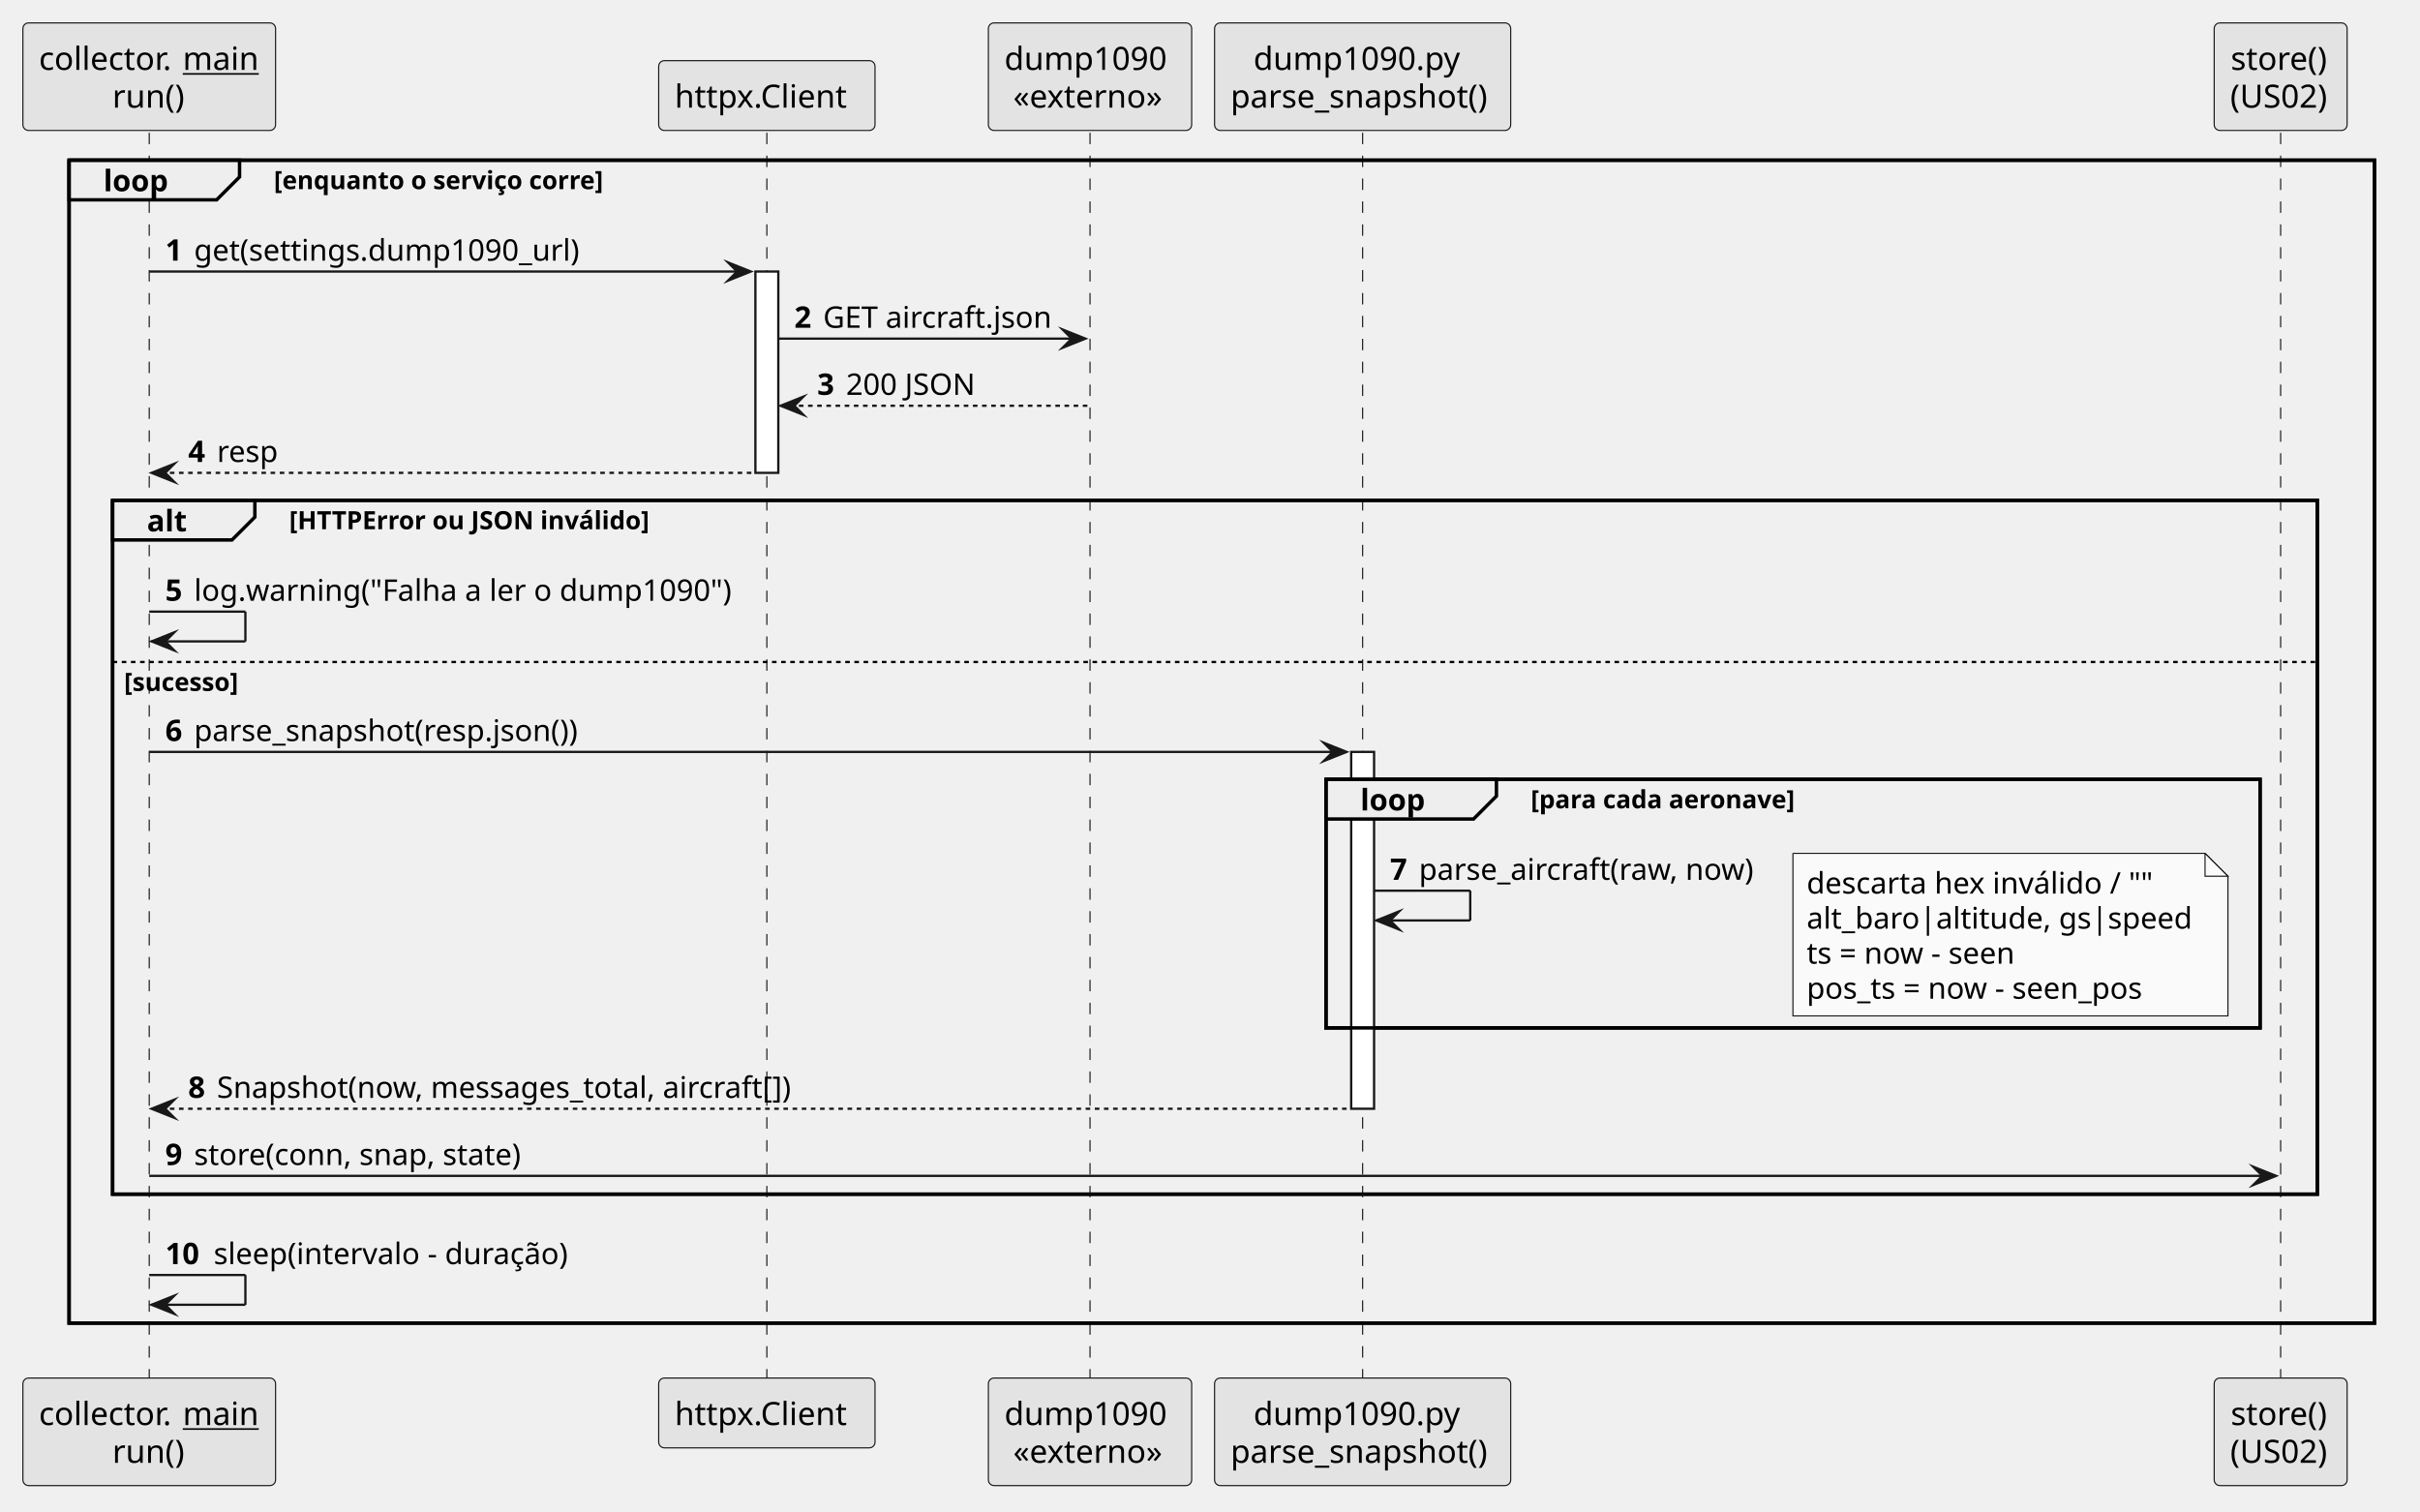
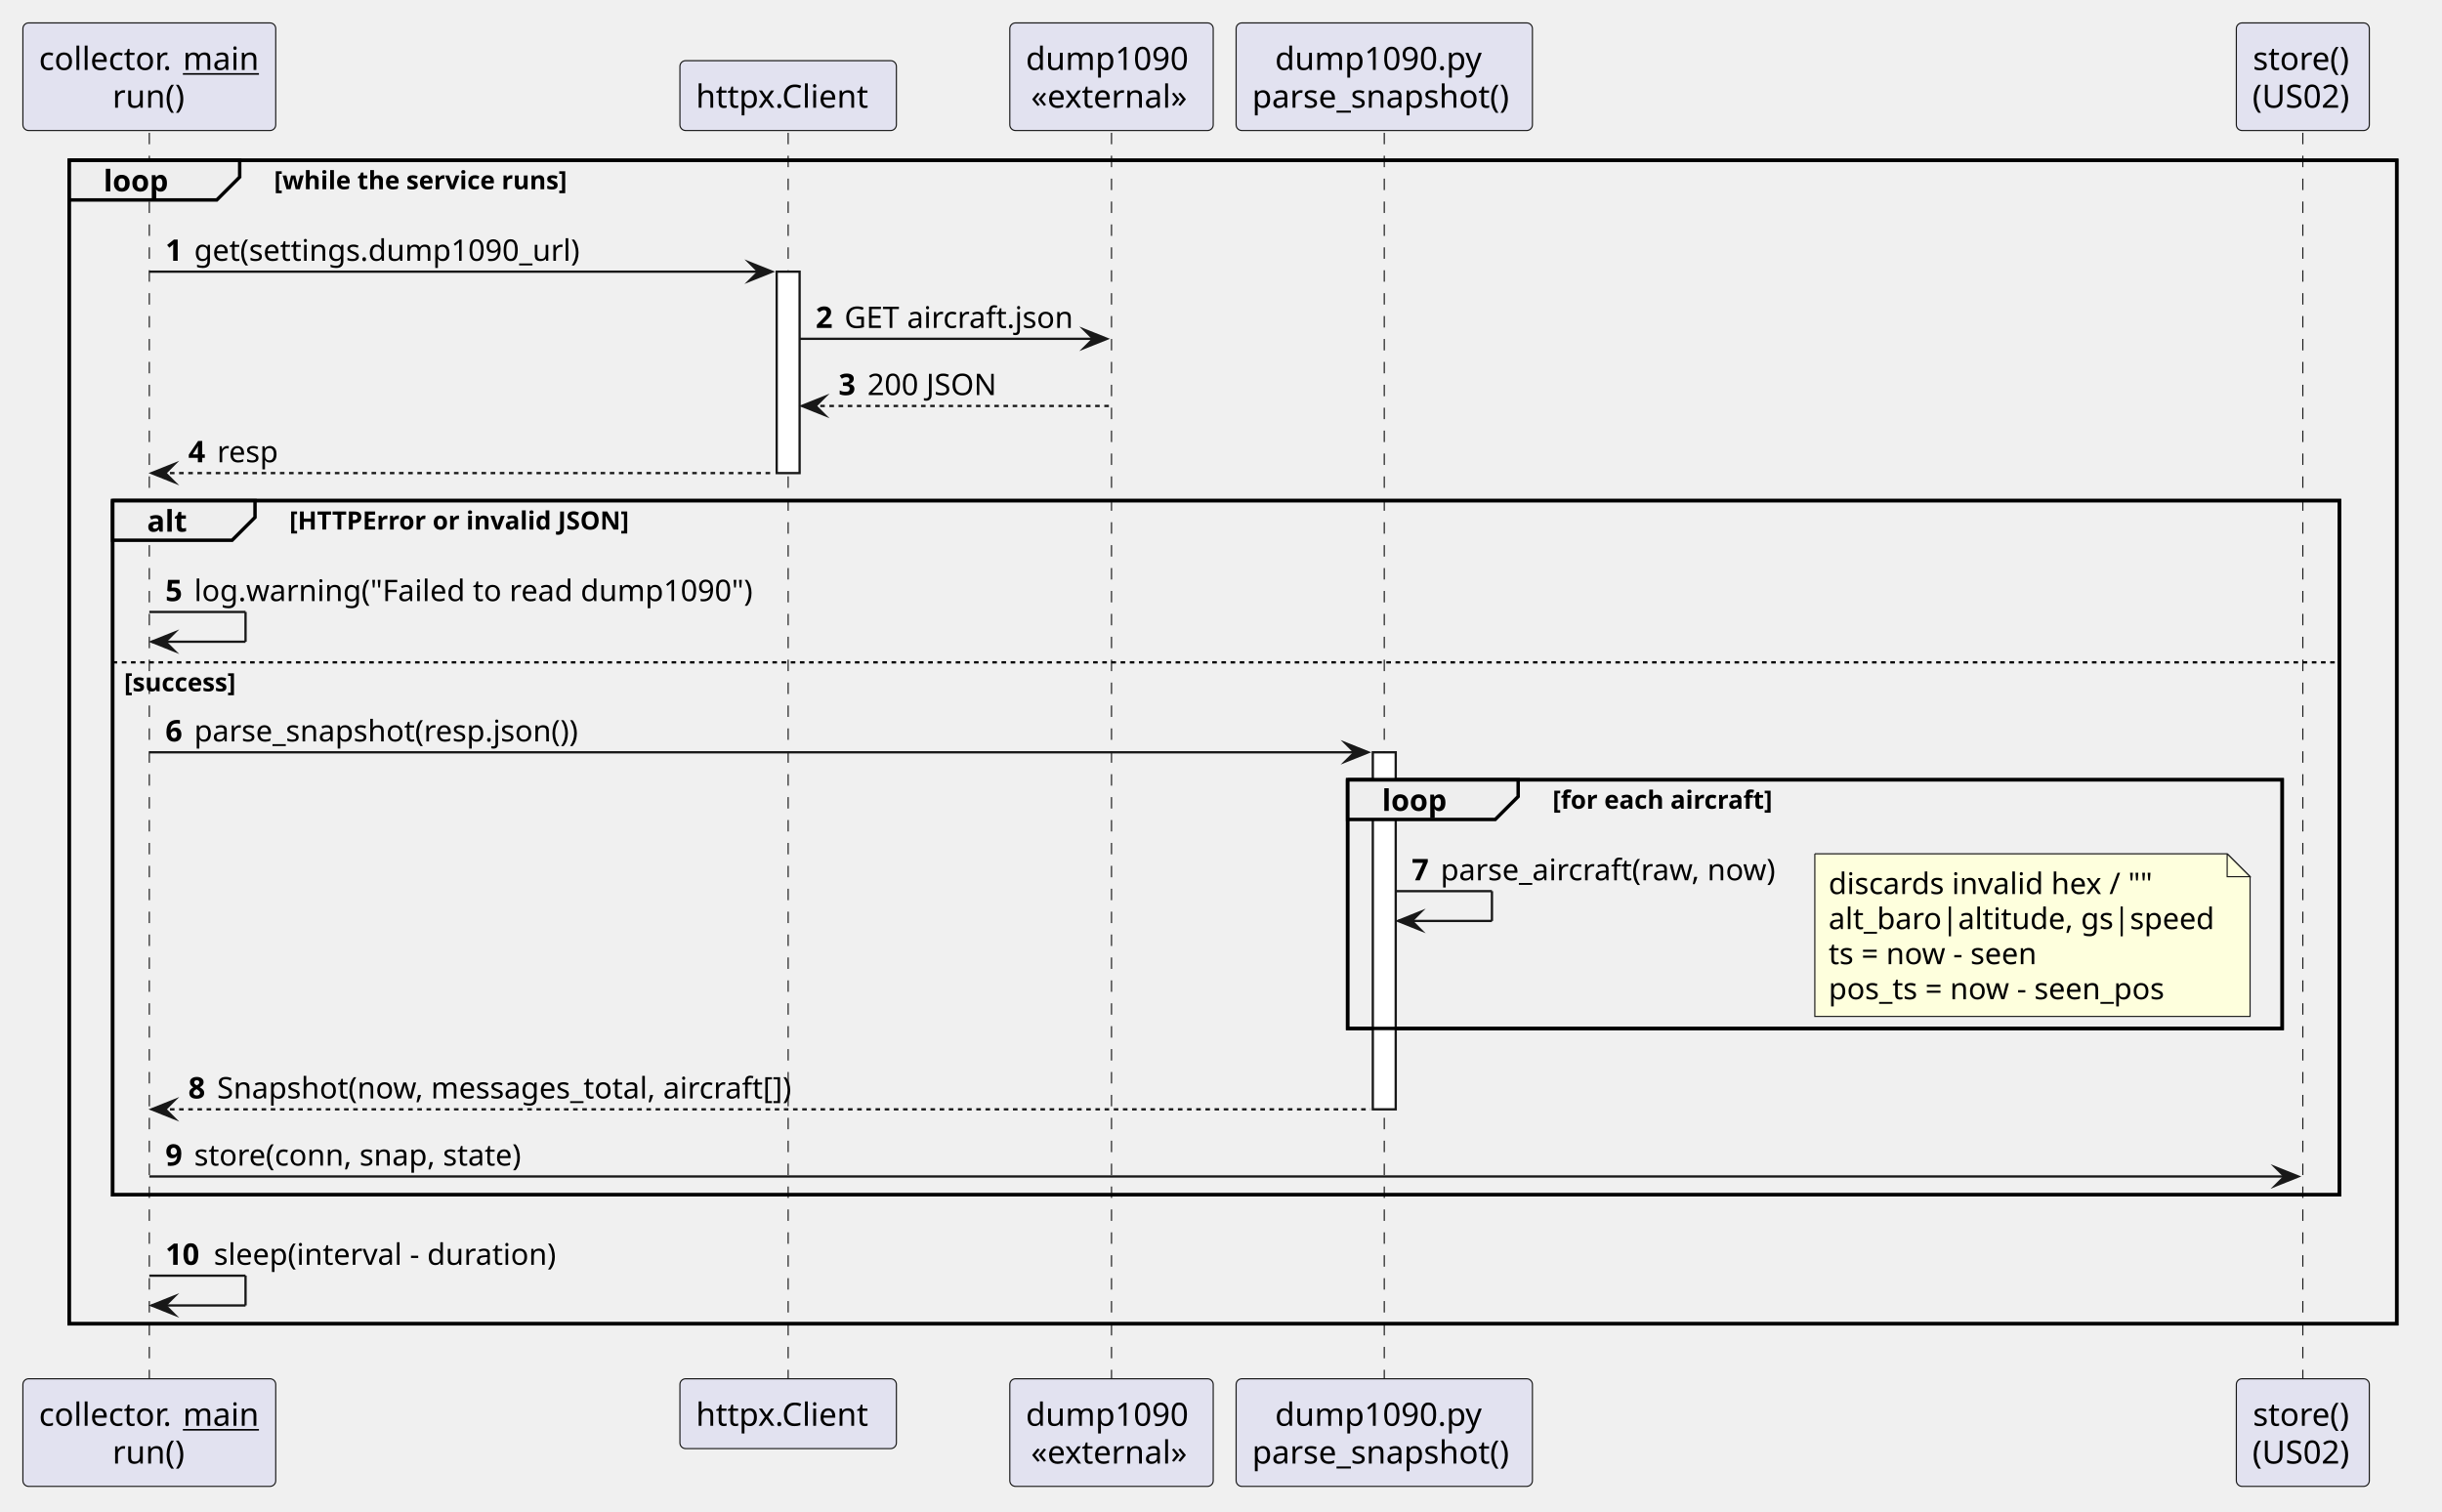
- <svg xmlns="http://www.w3.org/2000/svg" version="1.1" data-diagram-type="SEQUENCE" style="width:1057px;height:660px;background:#FFFFFF;" width="1057px" height="660px" viewBox="0 0 1057 660" zoomAndPan="magnify" preserveAspectRatio="none" contentStyleType="text/css">
+ <svg xmlns="http://www.w3.org/2000/svg" version="1.1" data-diagram-type="SEQUENCE" style="width:1066px;height:660px;background:#FFFFFF;" width="1066px" height="660px" viewBox="0 0 1066 660" zoomAndPan="magnify" preserveAspectRatio="none" contentStyleType="text/css">
  <defs />
  <g font-family="sans-serif" lengthAdjust="spacing">
-     <rect x="30.183" y="69.977" width="1006.955" height="507.924" fill="none" style="stroke:#000;stroke-width:1.5;" />
-     <rect x="49.183" y="218.529" width="962.955" height="303.061" fill="none" style="stroke:#000;stroke-width:1.5;" />
-     <rect x="579.165" y="340.416" width="407.974" height="108.553" fill="none" style="stroke:#000;stroke-width:1.5;" />
-     <g class="participant-lifeline" data-qualified-name="Run" data-entity-uid="part1" id="part1-lifeline" data-source-line="3">
+     <rect x="30.183" y="69.977" width="1016.064" height="507.924" fill="none" style="stroke:#000;stroke-width:1.5;" />
+     <rect x="49.183" y="218.529" width="972.064" height="303.061" fill="none" style="stroke:#000;stroke-width:1.5;" />
+     <rect x="588.273" y="340.416" width="407.974" height="108.553" fill="none" style="stroke:#000;stroke-width:1.5;" />
+     <g class="participant-lifeline" data-qualified-name="Run" data-entity-uid="part1" id="part1-lifeline" data-source-line="2">
      <g>
        <rect x="61.683" y="57.977" width="8" height="543.924" fill="#000" fill-opacity="0" />
        <line x1="65.183" y1="57.977" x2="65.183" y2="601.9" style="stroke:#181818;stroke-width:0.5;stroke-dasharray:5,5;" />
      </g>
    </g>
-     <g class="participant-lifeline" data-qualified-name="Http" data-entity-uid="part2" id="part2-lifeline" data-source-line="4">
+     <g class="participant-lifeline" data-qualified-name="Http" data-entity-uid="part2" id="part2-lifeline" data-source-line="3">
      <g>
-         <rect x="331.444" y="57.977" width="8" height="543.924" fill="#000" fill-opacity="0" />
-         <line x1="334.944" y1="57.977" x2="334.944" y2="601.9" style="stroke:#181818;stroke-width:0.5;stroke-dasharray:5,5;" />
+         <rect x="340.553" y="57.977" width="8" height="543.924" fill="#000" fill-opacity="0" />
+         <line x1="344.053" y1="57.977" x2="344.053" y2="601.9" style="stroke:#181818;stroke-width:0.5;stroke-dasharray:5,5;" />
      </g>
    </g>
    <g>
-       <rect x="329.944" y="118.598" width="10" height="87.932" fill="#FFF" style="stroke:#181818;stroke-width:1;" />
+       <rect x="339.053" y="118.598" width="10" height="87.932" fill="#FFF" style="stroke:#181818;stroke-width:1;" />
    </g>
-     <g class="participant-lifeline" data-qualified-name="D" data-entity-uid="part3" id="part3-lifeline" data-source-line="5">
+     <g class="participant-lifeline" data-qualified-name="D" data-entity-uid="part3" id="part3-lifeline" data-source-line="4">
      <g>
-         <rect x="472.597" y="57.977" width="8" height="543.924" fill="#000" fill-opacity="0" />
-         <line x1="476.097" y1="57.977" x2="476.097" y2="601.9" style="stroke:#181818;stroke-width:0.5;stroke-dasharray:5,5;" />
+         <rect x="481.706" y="57.977" width="8" height="543.924" fill="#000" fill-opacity="0" />
+         <line x1="485.206" y1="57.977" x2="485.206" y2="601.9" style="stroke:#181818;stroke-width:0.5;stroke-dasharray:5,5;" />
      </g>
    </g>
-     <g class="participant-lifeline" data-qualified-name="Parser" data-entity-uid="part4" id="part4-lifeline" data-source-line="6">
+     <g class="participant-lifeline" data-qualified-name="Parser" data-entity-uid="part4" id="part4-lifeline" data-source-line="5">
      <g>
-         <rect x="591.665" y="57.977" width="8" height="543.924" fill="#000" fill-opacity="0" />
-         <line x1="595.165" y1="57.977" x2="595.165" y2="601.9" style="stroke:#181818;stroke-width:0.5;stroke-dasharray:5,5;" />
+         <rect x="600.773" y="57.977" width="8" height="543.924" fill="#000" fill-opacity="0" />
+         <line x1="604.273" y1="57.977" x2="604.273" y2="601.9" style="stroke:#181818;stroke-width:0.5;stroke-dasharray:5,5;" />
      </g>
    </g>
    <g>
-       <rect x="590.165" y="328.416" width="10" height="155.863" fill="#FFF" style="stroke:#181818;stroke-width:1;" />
+       <rect x="599.273" y="328.416" width="10" height="155.863" fill="#FFF" style="stroke:#181818;stroke-width:1;" />
    </g>
-     <g class="participant-lifeline" data-qualified-name="Store" data-entity-uid="part5" id="part5-lifeline" data-source-line="7">
+     <g class="participant-lifeline" data-qualified-name="Store" data-entity-uid="part5" id="part5-lifeline" data-source-line="6">
      <g>
-         <rect x="992.638" y="57.977" width="8" height="543.924" fill="#000" fill-opacity="0" />
-         <line x1="996.138" y1="57.977" x2="996.138" y2="601.9" style="stroke:#181818;stroke-width:0.5;stroke-dasharray:5,5;" />
+         <rect x="1001.747" y="57.977" width="8" height="543.924" fill="#000" fill-opacity="0" />
+         <line x1="1005.247" y1="57.977" x2="1005.247" y2="601.9" style="stroke:#181818;stroke-width:0.5;stroke-dasharray:5,5;" />
      </g>
    </g>
-     <g class="participant participant-head" data-qualified-name="Run" data-entity-uid="part1" id="part1-head" data-source-line="3">
-       <rect x="10" y="10" width="110.366" height="46.977" fill="#E3E3E3" style="stroke:#181818;stroke-width:0.5;" rx="2.5" ry="2.5" />
+     <g class="participant participant-head" data-qualified-name="Run" data-entity-uid="part1" id="part1-head" data-source-line="2">
+       <rect x="10" y="10" width="110.366" height="46.977" fill="#E2E2F0" style="stroke:#181818;stroke-width:0.5;" rx="2.5" ry="2.5" />
      <text x="17" y="30.535" fill="#000" font-size="14" textLength="62.829">collector.</text>
      <text x="79.829" y="30.535" fill="#000" font-size="14" textLength="33.537" text-decoration="underline">main</text>
      <text x="49.078" y="47.023" fill="#000" font-size="14" textLength="32.211">run()</text>
    </g>
-     <g class="participant participant-head" data-qualified-name="Http" data-entity-uid="part2" id="part2-head" data-source-line="4">
-       <rect x="287.697" y="26.488" width="94.493" height="30.488" fill="#E3E3E3" style="stroke:#181818;stroke-width:0.5;" rx="2.5" ry="2.5" />
-       <text x="294.697" y="47.023" fill="#000" font-size="14" textLength="80.493">httpx.Client</text>
+     <g class="participant participant-head" data-qualified-name="Http" data-entity-uid="part2" id="part2-head" data-source-line="3">
+       <rect x="296.806" y="26.488" width="94.493" height="30.488" fill="#E2E2F0" style="stroke:#181818;stroke-width:0.5;" rx="2.5" ry="2.5" />
+       <text x="303.806" y="47.023" fill="#000" font-size="14" textLength="80.493">httpx.Client</text>
    </g>
-     <g class="participant participant-head" data-qualified-name="D" data-entity-uid="part3" id="part3-head" data-source-line="5">
-       <rect x="431.701" y="10" width="88.792" height="46.977" fill="#E3E3E3" style="stroke:#181818;stroke-width:0.5;" rx="2.5" ry="2.5" />
-       <text x="438.701" y="30.535" fill="#000" font-size="14" textLength="74.792">dump1090</text>
-       <text x="442.543" y="47.023" fill="#000" font-size="14" textLength="67.108">«externo»</text>
+     <g class="participant participant-head" data-qualified-name="D" data-entity-uid="part3" id="part3-head" data-source-line="4">
+       <rect x="440.81" y="10" width="88.792" height="46.977" fill="#E2E2F0" style="stroke:#181818;stroke-width:0.5;" rx="2.5" ry="2.5" />
+       <text x="447.81" y="30.535" fill="#000" font-size="14" textLength="74.792">dump1090</text>
+       <text x="450.063" y="47.023" fill="#000" font-size="14" textLength="70.287">«external»</text>
    </g>
-     <g class="participant participant-head" data-qualified-name="Parser" data-entity-uid="part4" id="part4-head" data-source-line="6">
-       <rect x="530.493" y="10" width="129.343" height="46.977" fill="#E3E3E3" style="stroke:#181818;stroke-width:0.5;" rx="2.5" ry="2.5" />
-       <text x="547.491" y="30.535" fill="#000" font-size="14" textLength="95.348">dump1090.py</text>
-       <text x="537.493" y="47.023" fill="#000" font-size="14" textLength="115.343">parse_snapshot()</text>
+     <g class="participant participant-head" data-qualified-name="Parser" data-entity-uid="part4" id="part4-head" data-source-line="5">
+       <rect x="539.602" y="10" width="129.343" height="46.977" fill="#E2E2F0" style="stroke:#181818;stroke-width:0.5;" rx="2.5" ry="2.5" />
+       <text x="556.6" y="30.535" fill="#000" font-size="14" textLength="95.348">dump1090.py</text>
+       <text x="546.602" y="47.023" fill="#000" font-size="14" textLength="115.343">parse_snapshot()</text>
    </g>
-     <g class="participant participant-head" data-qualified-name="Store" data-entity-uid="part5" id="part5-head" data-source-line="7">
-       <rect x="967.113" y="10" width="58.051" height="46.977" fill="#E3E3E3" style="stroke:#181818;stroke-width:0.5;" rx="2.5" ry="2.5" />
-       <text x="974.335" y="30.535" fill="#000" font-size="14" textLength="43.606">store()</text>
-       <text x="974.113" y="47.023" fill="#000" font-size="14" textLength="44.051">(US02)</text>
+     <g class="participant participant-head" data-qualified-name="Store" data-entity-uid="part5" id="part5-head" data-source-line="6">
+       <rect x="976.222" y="10" width="58.051" height="46.977" fill="#E2E2F0" style="stroke:#181818;stroke-width:0.5;" rx="2.5" ry="2.5" />
+       <text x="983.444" y="30.535" fill="#000" font-size="14" textLength="43.606">store()</text>
+       <text x="983.222" y="47.023" fill="#000" font-size="14" textLength="44.051">(US02)</text>
    </g>
-     <g class="participant participant-tail" data-qualified-name="Run" data-entity-uid="part1" id="part1-tail" data-source-line="3">
-       <rect x="10" y="601.9" width="110.366" height="46.977" fill="#E3E3E3" style="stroke:#181818;stroke-width:0.5;" rx="2.5" ry="2.5" />
+     <g class="participant participant-tail" data-qualified-name="Run" data-entity-uid="part1" id="part1-tail" data-source-line="2">
+       <rect x="10" y="601.9" width="110.366" height="46.977" fill="#E2E2F0" style="stroke:#181818;stroke-width:0.5;" rx="2.5" ry="2.5" />
      <text x="17" y="622.436" fill="#000" font-size="14" textLength="62.829">collector.</text>
      <text x="79.829" y="622.436" fill="#000" font-size="14" textLength="33.537" text-decoration="underline">main</text>
      <text x="49.078" y="638.924" fill="#000" font-size="14" textLength="32.211">run()</text>
    </g>
-     <g class="participant participant-tail" data-qualified-name="Http" data-entity-uid="part2" id="part2-tail" data-source-line="4">
-       <rect x="287.697" y="601.9" width="94.493" height="30.488" fill="#E3E3E3" style="stroke:#181818;stroke-width:0.5;" rx="2.5" ry="2.5" />
-       <text x="294.697" y="622.436" fill="#000" font-size="14" textLength="80.493">httpx.Client</text>
+     <g class="participant participant-tail" data-qualified-name="Http" data-entity-uid="part2" id="part2-tail" data-source-line="3">
+       <rect x="296.806" y="601.9" width="94.493" height="30.488" fill="#E2E2F0" style="stroke:#181818;stroke-width:0.5;" rx="2.5" ry="2.5" />
+       <text x="303.806" y="622.436" fill="#000" font-size="14" textLength="80.493">httpx.Client</text>
    </g>
-     <g class="participant participant-tail" data-qualified-name="D" data-entity-uid="part3" id="part3-tail" data-source-line="5">
-       <rect x="431.701" y="601.9" width="88.792" height="46.977" fill="#E3E3E3" style="stroke:#181818;stroke-width:0.5;" rx="2.5" ry="2.5" />
-       <text x="438.701" y="622.436" fill="#000" font-size="14" textLength="74.792">dump1090</text>
-       <text x="442.543" y="638.924" fill="#000" font-size="14" textLength="67.108">«externo»</text>
+     <g class="participant participant-tail" data-qualified-name="D" data-entity-uid="part3" id="part3-tail" data-source-line="4">
+       <rect x="440.81" y="601.9" width="88.792" height="46.977" fill="#E2E2F0" style="stroke:#181818;stroke-width:0.5;" rx="2.5" ry="2.5" />
+       <text x="447.81" y="622.436" fill="#000" font-size="14" textLength="74.792">dump1090</text>
+       <text x="450.063" y="638.924" fill="#000" font-size="14" textLength="70.287">«external»</text>
    </g>
-     <g class="participant participant-tail" data-qualified-name="Parser" data-entity-uid="part4" id="part4-tail" data-source-line="6">
-       <rect x="530.493" y="601.9" width="129.343" height="46.977" fill="#E3E3E3" style="stroke:#181818;stroke-width:0.5;" rx="2.5" ry="2.5" />
-       <text x="547.491" y="622.436" fill="#000" font-size="14" textLength="95.348">dump1090.py</text>
-       <text x="537.493" y="638.924" fill="#000" font-size="14" textLength="115.343">parse_snapshot()</text>
+     <g class="participant participant-tail" data-qualified-name="Parser" data-entity-uid="part4" id="part4-tail" data-source-line="5">
+       <rect x="539.602" y="601.9" width="129.343" height="46.977" fill="#E2E2F0" style="stroke:#181818;stroke-width:0.5;" rx="2.5" ry="2.5" />
+       <text x="556.6" y="622.436" fill="#000" font-size="14" textLength="95.348">dump1090.py</text>
+       <text x="546.602" y="638.924" fill="#000" font-size="14" textLength="115.343">parse_snapshot()</text>
    </g>
-     <g class="participant participant-tail" data-qualified-name="Store" data-entity-uid="part5" id="part5-tail" data-source-line="7">
-       <rect x="967.113" y="601.9" width="58.051" height="46.977" fill="#E3E3E3" style="stroke:#181818;stroke-width:0.5;" rx="2.5" ry="2.5" />
-       <text x="974.335" y="622.436" fill="#000" font-size="14" textLength="43.606">store()</text>
-       <text x="974.113" y="638.924" fill="#000" font-size="14" textLength="44.051">(US02)</text>
+     <g class="participant participant-tail" data-qualified-name="Store" data-entity-uid="part5" id="part5-tail" data-source-line="6">
+       <rect x="976.222" y="601.9" width="58.051" height="46.977" fill="#E2E2F0" style="stroke:#181818;stroke-width:0.5;" rx="2.5" ry="2.5" />
+       <text x="983.444" y="622.436" fill="#000" font-size="14" textLength="43.606">store()</text>
+       <text x="983.222" y="638.924" fill="#000" font-size="14" textLength="44.051">(US02)</text>
    </g>
    <path d="M30.183,69.977 L104.63,69.977 L104.63,77.287 L94.63,87.287 L30.183,87.287 L30.183,69.977" style="stroke:#000;stroke-width:1.5;" fill="#EEE" />
-     <rect x="30.183" y="69.977" width="1006.955" height="507.924" fill="none" style="stroke:#000;stroke-width:1.5;" />
+     <rect x="30.183" y="69.977" width="1016.064" height="507.924" fill="none" style="stroke:#000;stroke-width:1.5;" />
    <text x="45.183" y="83.545" fill="#000" font-size="13" textLength="29.447" font-weight="700">loop</text>
-     <text x="119.63" y="82.611" fill="#000" font-size="11" textLength="149.386" font-weight="700">[enquanto o serviço corre]</text>
-     <g class="message" data-entity-1="part1" data-entity-2="part2" id="msg1" data-source-line="10">
-       <polygon points="317.944,114.598,327.944,118.598,317.944,122.598,321.944,118.598" fill="#181818" style="stroke:#181818;stroke-width:1;stroke-linejoin:miter;stroke-miterlimit:10;" />
-       <line x1="65.183" y1="118.598" x2="323.944" y2="118.598" style="stroke:#181818;stroke-width:1;" />
+     <text x="119.63" y="82.611" fill="#000" font-size="11" textLength="133.208" font-weight="700">[while the service runs]</text>
+     <g class="message" data-entity-1="part1" data-entity-2="part2" id="msg1" data-source-line="9">
+       <polygon points="327.053,114.598,337.053,118.598,327.053,122.598,331.053,118.598" fill="#181818" style="stroke:#181818;stroke-width:1;stroke-linejoin:miter;stroke-miterlimit:10;" />
+       <line x1="65.183" y1="118.598" x2="333.053" y2="118.598" style="stroke:#181818;stroke-width:1;" />
      <text x="72.183" y="113.855" fill="#000" font-size="13" font-weight="700">1</text>
      <text x="84.759" y="113.855" fill="#000" font-size="13" textLength="176.027">get(settings.dump1090_url)</text>
    </g>
-     <g class="message" data-entity-1="part2" data-entity-2="part3" id="msg2" data-source-line="12">
-       <polygon points="464.097,143.908,474.097,147.908,464.097,151.908,468.097,147.908" fill="#181818" style="stroke:#181818;stroke-width:1;stroke-linejoin:miter;stroke-miterlimit:10;" />
-       <line x1="339.944" y1="147.908" x2="470.097" y2="147.908" style="stroke:#181818;stroke-width:1;" />
-       <text x="346.944" y="143.166" fill="#000" font-size="13" font-weight="700">2</text>
-       <text x="359.52" y="143.166" fill="#000" font-size="13" textLength="104.578">GET aircraft.json</text>
+     <g class="message" data-entity-1="part2" data-entity-2="part3" id="msg2" data-source-line="11">
+       <polygon points="473.206,143.908,483.206,147.908,473.206,151.908,477.206,147.908" fill="#181818" style="stroke:#181818;stroke-width:1;stroke-linejoin:miter;stroke-miterlimit:10;" />
+       <line x1="349.053" y1="147.908" x2="479.206" y2="147.908" style="stroke:#181818;stroke-width:1;" />
+       <text x="356.053" y="143.166" fill="#000" font-size="13" font-weight="700">2</text>
+       <text x="368.628" y="143.166" fill="#000" font-size="13" textLength="104.578">GET aircraft.json</text>
    </g>
-     <g class="message" data-entity-1="part3" data-entity-2="part2" id="msg3" data-source-line="13">
-       <polygon points="350.944,173.219,340.944,177.219,350.944,181.219,346.944,177.219" fill="#181818" style="stroke:#181818;stroke-width:1;stroke-linejoin:miter;stroke-miterlimit:10;" />
-       <line x1="344.944" y1="177.219" x2="475.097" y2="177.219" style="stroke:#181818;stroke-width:1;stroke-dasharray:2,2;" />
-       <text x="356.944" y="172.477" fill="#000" font-size="13" font-weight="700">3</text>
-       <text x="369.52" y="172.477" fill="#000" font-size="13" textLength="59.522">200 JSON</text>
+     <g class="message" data-entity-1="part3" data-entity-2="part2" id="msg3" data-source-line="12">
+       <polygon points="360.053,173.219,350.053,177.219,360.053,181.219,356.053,177.219" fill="#181818" style="stroke:#181818;stroke-width:1;stroke-linejoin:miter;stroke-miterlimit:10;" />
+       <line x1="354.053" y1="177.219" x2="484.206" y2="177.219" style="stroke:#181818;stroke-width:1;stroke-dasharray:2,2;" />
+       <text x="366.053" y="172.477" fill="#000" font-size="13" font-weight="700">3</text>
+       <text x="378.628" y="172.477" fill="#000" font-size="13" textLength="59.522">200 JSON</text>
    </g>
-     <g class="message" data-entity-1="part2" data-entity-2="part1" id="msg4" data-source-line="14">
+     <g class="message" data-entity-1="part2" data-entity-2="part1" id="msg4" data-source-line="13">
      <polygon points="76.183,202.529,66.183,206.529,76.183,210.529,72.183,206.529" fill="#181818" style="stroke:#181818;stroke-width:1;stroke-linejoin:miter;stroke-miterlimit:10;" />
-       <line x1="70.183" y1="206.529" x2="328.944" y2="206.529" style="stroke:#181818;stroke-width:1;stroke-dasharray:2,2;" />
+       <line x1="70.183" y1="206.529" x2="338.053" y2="206.529" style="stroke:#181818;stroke-width:1;stroke-dasharray:2,2;" />
      <text x="82.183" y="201.787" fill="#000" font-size="13" font-weight="700">4</text>
      <text x="94.759" y="201.787" fill="#000" font-size="13" textLength="27.371">resp</text>
    </g>
    <path d="M49.183,218.529 L111.322,218.529 L111.322,225.84 L101.322,235.84 L49.183,235.84 L49.183,218.529" style="stroke:#000;stroke-width:1.5;" fill="#EEE" />
-     <rect x="49.183" y="218.529" width="962.955" height="303.061" fill="none" style="stroke:#000;stroke-width:1.5;" />
+     <rect x="49.183" y="218.529" width="972.064" height="303.061" fill="none" style="stroke:#000;stroke-width:1.5;" />
    <text x="64.183" y="232.098" fill="#000" font-size="13" textLength="17.139" font-weight="700">alt</text>
-     <text x="126.322" y="231.164" fill="#000" font-size="11" textLength="166.08" font-weight="700">[HTTPError ou JSON inválido]</text>
-     <g class="message" data-entity-1="part1" data-entity-2="part1" id="msg5" data-source-line="18">
+     <text x="126.322" y="231.164" fill="#000" font-size="11" textLength="156.831" font-weight="700">[HTTPError or invalid JSON]</text>
+     <g class="message" data-entity-1="part1" data-entity-2="part1" id="msg5" data-source-line="17">
      <line x1="65.183" y1="267.15" x2="107.183" y2="267.15" style="stroke:#181818;stroke-width:1;" />
      <line x1="107.183" y1="267.15" x2="107.183" y2="280.15" style="stroke:#181818;stroke-width:1;" />
      <line x1="66.183" y1="280.15" x2="107.183" y2="280.15" style="stroke:#181818;stroke-width:1;" />
      <polygon points="76.183,276.15,66.183,280.15,76.183,284.15,72.183,280.15" fill="#181818" style="stroke:#181818;stroke-width:1;stroke-linejoin:miter;stroke-miterlimit:10;" />
      <text x="72.183" y="262.408" fill="#000" font-size="13" font-weight="700">5</text>
-       <text x="84.759" y="262.408" fill="#000" font-size="13" textLength="243.185">log.warning("Falha a ler o dump1090")</text>
+       <text x="84.759" y="262.408" fill="#000" font-size="13" textLength="252.294">log.warning("Failed to read dump1090")</text>
    </g>
-     <line x1="49.183" y1="289.15" x2="1012.138" y2="289.15" style="stroke:#000;stroke-width:1;stroke-dasharray:2,2;" />
-     <text x="54.183" y="301.785" fill="#000" font-size="11" textLength="53.362" font-weight="700">[sucesso]</text>
-     <g class="message" data-entity-1="part1" data-entity-2="part4" id="msg6" data-source-line="20">
-       <polygon points="578.165,324.416,588.165,328.416,578.165,332.416,582.165,328.416" fill="#181818" style="stroke:#181818;stroke-width:1;stroke-linejoin:miter;stroke-miterlimit:10;" />
-       <line x1="65.183" y1="328.416" x2="584.165" y2="328.416" style="stroke:#181818;stroke-width:1;" />
+     <line x1="49.183" y1="289.15" x2="1021.247" y2="289.15" style="stroke:#000;stroke-width:1;stroke-dasharray:2,2;" />
+     <text x="54.183" y="301.785" fill="#000" font-size="11" textLength="52.191" font-weight="700">[success]</text>
+     <g class="message" data-entity-1="part1" data-entity-2="part4" id="msg6" data-source-line="19">
+       <polygon points="587.273,324.416,597.273,328.416,587.273,332.416,591.273,328.416" fill="#181818" style="stroke:#181818;stroke-width:1;stroke-linejoin:miter;stroke-miterlimit:10;" />
+       <line x1="65.183" y1="328.416" x2="593.273" y2="328.416" style="stroke:#181818;stroke-width:1;" />
      <text x="72.183" y="323.674" fill="#000" font-size="13" font-weight="700">6</text>
      <text x="84.759" y="323.674" fill="#000" font-size="13" textLength="173.678">parse_snapshot(resp.json())</text>
    </g>
-     <path d="M579.165,340.416 L653.611,340.416 L653.611,347.727 L643.611,357.727 L579.165,357.727 L579.165,340.416" style="stroke:#000;stroke-width:1.5;" fill="#EEE" />
-     <rect x="579.165" y="340.416" width="407.974" height="108.553" fill="none" style="stroke:#000;stroke-width:1.5;" />
-     <text x="594.165" y="353.984" fill="#000" font-size="13" textLength="29.447" font-weight="700">loop</text>
-     <text x="668.611" y="353.051" fill="#000" font-size="11" textLength="118.304" font-weight="700">[para cada aeronave]</text>
-     <g class="message" data-entity-1="part4" data-entity-2="part4" id="msg7" data-source-line="23">
-       <line x1="600.165" y1="389.037" x2="642.165" y2="389.037" style="stroke:#181818;stroke-width:1;" />
-       <line x1="642.165" y1="389.037" x2="642.165" y2="402.037" style="stroke:#181818;stroke-width:1;" />
-       <line x1="601.165" y1="402.037" x2="642.165" y2="402.037" style="stroke:#181818;stroke-width:1;" />
-       <polygon points="611.165,398.037,601.165,402.037,611.165,406.037,607.165,402.037" fill="#181818" style="stroke:#181818;stroke-width:1;stroke-linejoin:miter;stroke-miterlimit:10;" />
-       <text x="607.165" y="384.295" fill="#000" font-size="13" font-weight="700">7</text>
-       <text x="619.74" y="384.295" fill="#000" font-size="13" textLength="151.373">parse_aircraft(raw, now)</text>
+     <path d="M588.273,340.416 L662.72,340.416 L662.72,347.727 L652.72,357.727 L588.273,357.727 L588.273,340.416" style="stroke:#000;stroke-width:1.5;" fill="#EEE" />
+     <rect x="588.273" y="340.416" width="407.974" height="108.553" fill="none" style="stroke:#000;stroke-width:1.5;" />
+     <text x="603.273" y="353.984" fill="#000" font-size="13" textLength="29.447" font-weight="700">loop</text>
+     <text x="677.72" y="353.051" fill="#000" font-size="11" textLength="99.365" font-weight="700">[for each aircraft]</text>
+     <g class="message" data-entity-1="part4" data-entity-2="part4" id="msg7" data-source-line="22">
+       <line x1="609.273" y1="389.037" x2="651.273" y2="389.037" style="stroke:#181818;stroke-width:1;" />
+       <line x1="651.273" y1="389.037" x2="651.273" y2="402.037" style="stroke:#181818;stroke-width:1;" />
+       <line x1="610.273" y1="402.037" x2="651.273" y2="402.037" style="stroke:#181818;stroke-width:1;" />
+       <polygon points="620.273,398.037,610.273,402.037,620.273,406.037,616.273,402.037" fill="#181818" style="stroke:#181818;stroke-width:1;stroke-linejoin:miter;stroke-miterlimit:10;" />
+       <text x="616.273" y="384.295" fill="#000" font-size="13" font-weight="700">7</text>
+       <text x="628.849" y="384.295" fill="#000" font-size="13" textLength="151.373">parse_aircraft(raw, now)</text>
    </g>
-     <path d="M783.113,372.727 L783.113,443.727 L973.113,443.727 L973.113,382.727 L963.113,372.727 L783.113,372.727" style="stroke:#181818;stroke-width:0.5;" fill="#FAFAFA" />
-     <path d="M963.113,372.727 L963.113,382.727 L973.113,382.727 L963.113,372.727" style="stroke:#181818;stroke-width:0.5;" fill="#FAFAFA" />
-     <text x="789.113" y="390.295" fill="#000" font-size="13" textLength="158.933">descarta hex inválido / ""</text>
-     <text x="789.113" y="405.605" fill="#000" font-size="13" textLength="169.025">alt_baro|altitude, gs|speed</text>
-     <text x="789.113" y="420.916" fill="#000" font-size="13" textLength="101.048">ts = now - seen</text>
-     <text x="789.113" y="436.227" fill="#000" font-size="13" textLength="159.637">pos_ts = now - seen_pos</text>
-     <g class="message" data-entity-1="part4" data-entity-2="part1" id="msg8" data-source-line="31">
+     <path d="M792.222,372.727 L792.222,443.727 L982.222,443.727 L982.222,382.727 L972.222,372.727 L792.222,372.727" style="stroke:#181818;stroke-width:0.5;" fill="#FEFFDD" />
+     <path d="M972.222,372.727 L972.222,382.727 L982.222,382.727 L972.222,372.727" style="stroke:#181818;stroke-width:0.5;" fill="#FEFFDD" />
+     <text x="798.222" y="390.295" fill="#000" font-size="13" textLength="150.23">discards invalid hex / ""</text>
+     <text x="798.222" y="405.605" fill="#000" font-size="13" textLength="169.025">alt_baro|altitude, gs|speed</text>
+     <text x="798.222" y="420.916" fill="#000" font-size="13" textLength="101.048">ts = now - seen</text>
+     <text x="798.222" y="436.227" fill="#000" font-size="13" textLength="159.637">pos_ts = now - seen_pos</text>
+     <g class="message" data-entity-1="part4" data-entity-2="part1" id="msg8" data-source-line="30">
      <polygon points="76.183,480.279,66.183,484.279,76.183,488.279,72.183,484.279" fill="#181818" style="stroke:#181818;stroke-width:1;stroke-linejoin:miter;stroke-miterlimit:10;" />
-       <line x1="70.183" y1="484.279" x2="589.165" y2="484.279" style="stroke:#181818;stroke-width:1;stroke-dasharray:2,2;" />
+       <line x1="70.183" y1="484.279" x2="598.273" y2="484.279" style="stroke:#181818;stroke-width:1;stroke-dasharray:2,2;" />
      <text x="82.183" y="479.537" fill="#000" font-size="13" font-weight="700">8</text>
      <text x="94.759" y="479.537" fill="#000" font-size="13" textLength="259.397">Snapshot(now, messages_total, aircraft[])</text>
    </g>
-     <g class="message" data-entity-1="part1" data-entity-2="part5" id="msg9" data-source-line="33">
-       <polygon points="984.138,509.59,994.138,513.59,984.138,517.59,988.138,513.59" fill="#181818" style="stroke:#181818;stroke-width:1;stroke-linejoin:miter;stroke-miterlimit:10;" />
-       <line x1="65.183" y1="513.59" x2="990.138" y2="513.59" style="stroke:#181818;stroke-width:1;" />
+     <g class="message" data-entity-1="part1" data-entity-2="part5" id="msg9" data-source-line="32">
+       <polygon points="993.247,509.59,1003.247,513.59,993.247,517.59,997.247,513.59" fill="#181818" style="stroke:#181818;stroke-width:1;stroke-linejoin:miter;stroke-miterlimit:10;" />
+       <line x1="65.183" y1="513.59" x2="999.247" y2="513.59" style="stroke:#181818;stroke-width:1;" />
      <text x="72.183" y="508.848" fill="#000" font-size="13" font-weight="700">9</text>
      <text x="84.759" y="508.848" fill="#000" font-size="13" textLength="148.554">store(conn, snap, state)</text>
    </g>
-     <g class="message" data-entity-1="part1" data-entity-2="part1" id="msg10" data-source-line="35">
+     <g class="message" data-entity-1="part1" data-entity-2="part1" id="msg10" data-source-line="34">
      <line x1="65.183" y1="556.9" x2="107.183" y2="556.9" style="stroke:#181818;stroke-width:1;" />
      <line x1="107.183" y1="556.9" x2="107.183" y2="569.9" style="stroke:#181818;stroke-width:1;" />
      <line x1="66.183" y1="569.9" x2="107.183" y2="569.9" style="stroke:#181818;stroke-width:1;" />
      <polygon points="76.183,565.9,66.183,569.9,76.183,573.9,72.183,569.9" fill="#181818" style="stroke:#181818;stroke-width:1;stroke-linejoin:miter;stroke-miterlimit:10;" />
      <text x="72.183" y="552.158" fill="#000" font-size="13" textLength="17.151" font-weight="700">10</text>
-       <text x="93.334" y="552.158" fill="#000" font-size="13" textLength="162.729">sleep(intervalo - duração)</text>
+       <text x="93.334" y="552.158" fill="#000" font-size="13" textLength="157.593">sleep(interval - duration)</text>
    </g>
  </g>
</svg>
